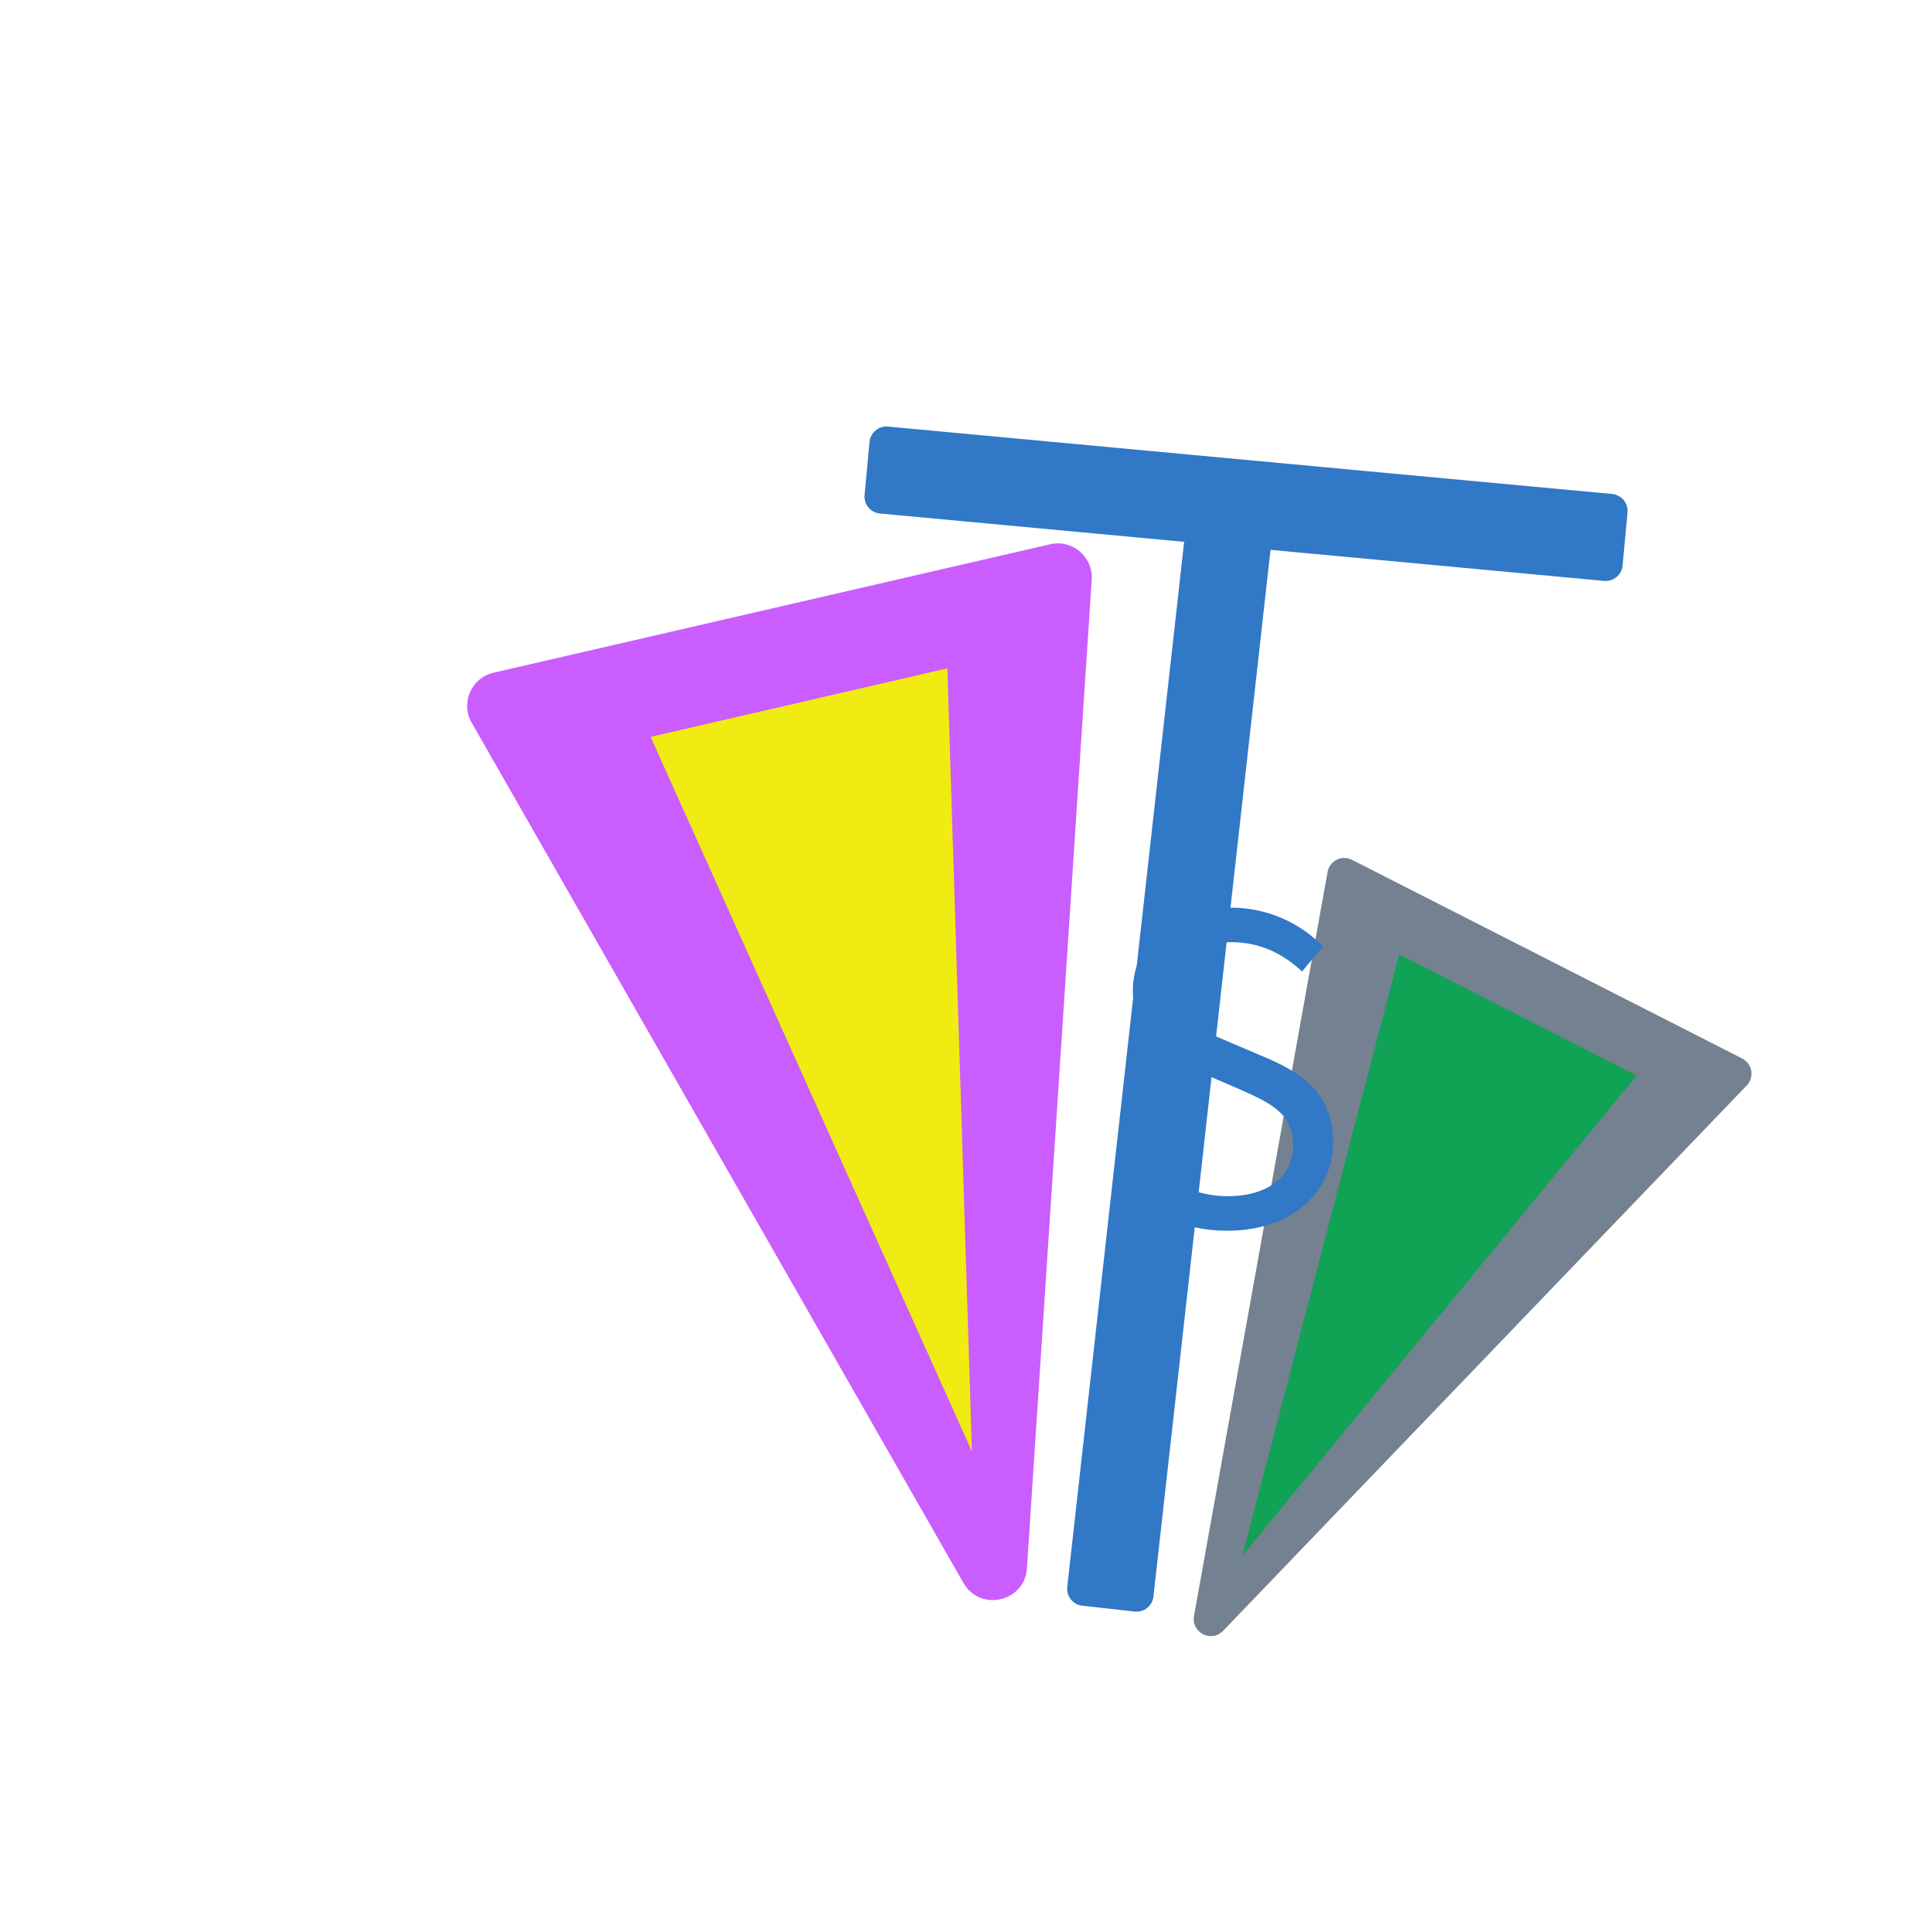
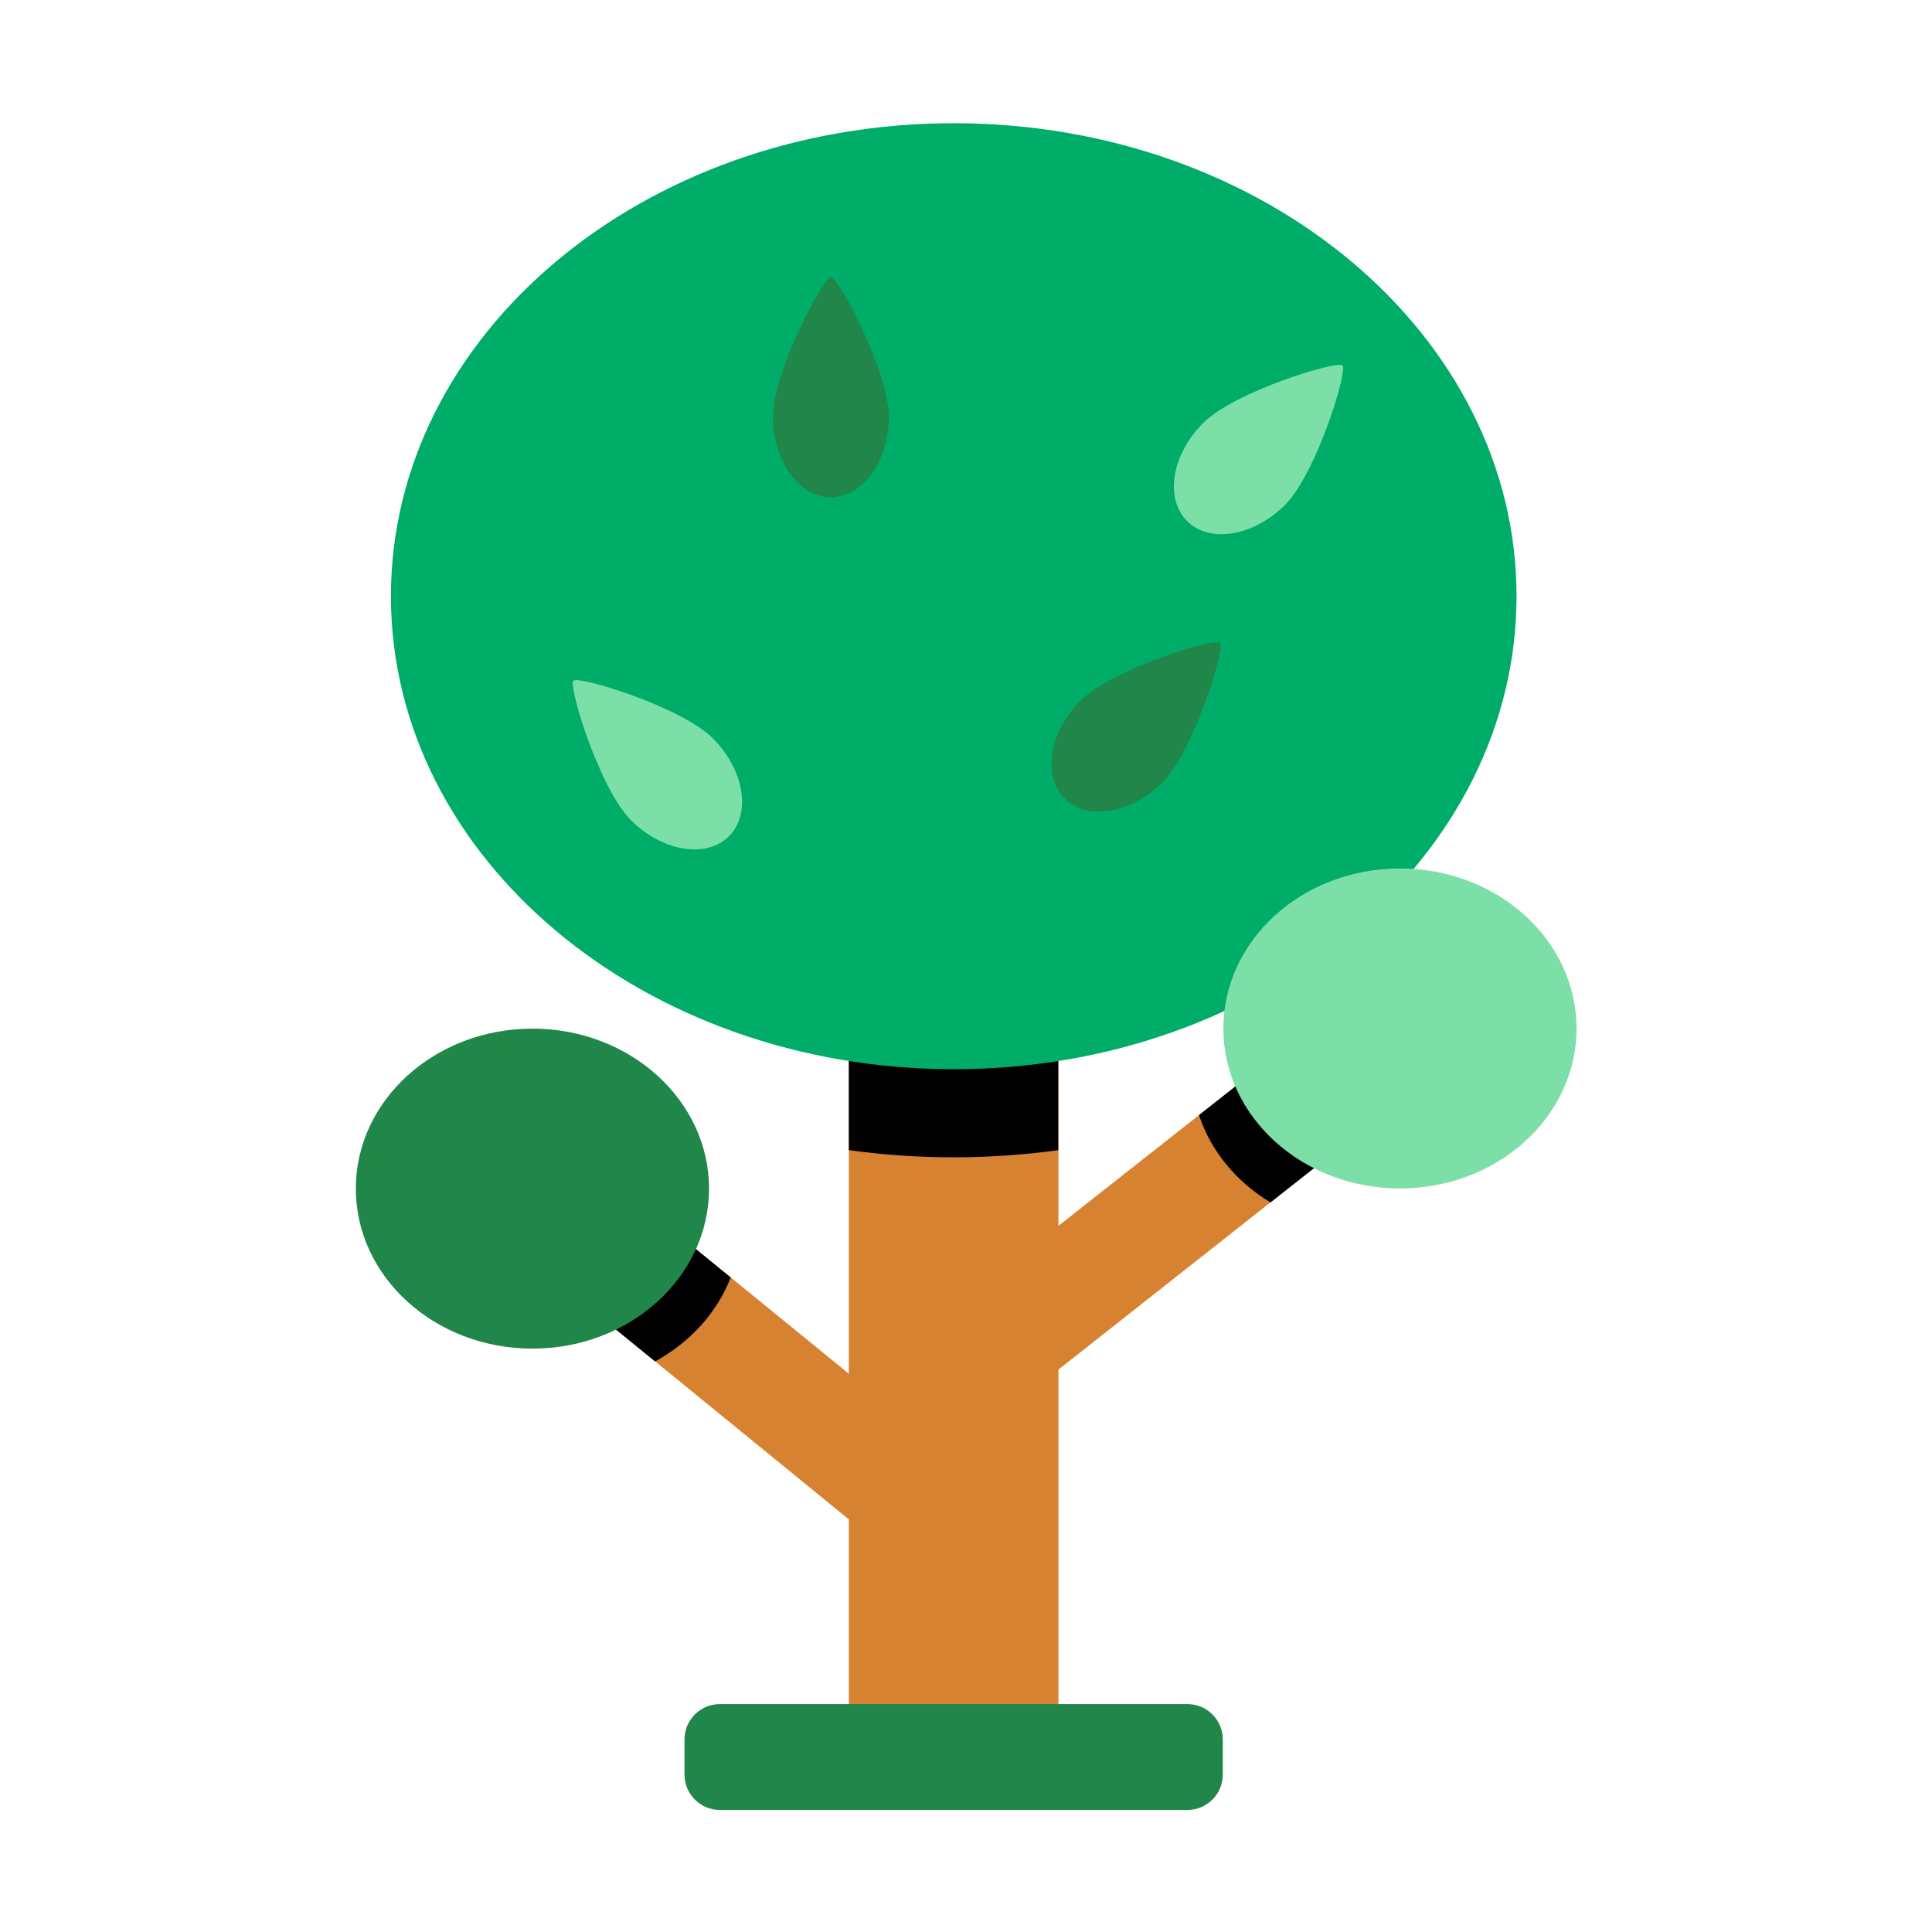
- <svg xmlns="http://www.w3.org/2000/svg" width="22.546" height="22.728" viewBox="0 0 22.546 22.729" fill="none">
-   <g opacity="0.8">
-     <path d="M14.385 19.186L20.544 12.77C20.637 12.673 20.61 12.514 20.491 12.453L15.901 10.115C15.782 10.054 15.637 10.126 15.614 10.258L14.043 19.012C14.008 19.207 14.248 19.329 14.385 19.186Z" fill-rule="evenodd" fill="url(#paint_linear_2_30_0)" />
-   </g>
-   <path d="M14.613 18.3L19.25 12.652L16.456 11.229L14.613 18.3Z" fill-rule="evenodd" fill="#10A255" />
-   <g opacity="0.8">
-     <path d="M12.078 18.45L12.84 6.819C12.857 6.551 12.612 6.342 12.351 6.403L5.805 7.914C5.543 7.974 5.414 8.269 5.547 8.502L11.331 18.622C11.528 18.966 12.052 18.846 12.078 18.45Z" fill-rule="evenodd" fill="url(#paint_linear_2_27_0)" />
-   </g>
-   <path d="M11.431 17.075L11.142 7.863L7.652 8.669L11.431 17.075Z" fill-rule="evenodd" fill="#F0EB11" />
-   <rect x="10.245" y="5" rx="0.2" width="8.954" height="1.027" transform="rotate(5.31853 10.24484 5)" fill="#3178C6" />
-   <rect x="13.966" y="6.027" rx="0.2" width="1.02" height="12.921" transform="rotate(6.38128 13.96559 6.027374)" fill="#3178C6" />
-   <path d="M15.679 13.438C15.679 14.018 15.199 14.479 14.434 14.479C13.914 14.479 13.469 14.268 13.149 13.934L13.424 13.619C13.689 13.894 14.059 14.073 14.438 14.073C14.918 14.073 15.209 13.834 15.209 13.474C15.209 13.099 14.944 12.978 14.598 12.823L14.069 12.594C13.729 12.448 13.324 12.188 13.324 11.654C13.324 11.089 13.813 10.678 14.479 10.678C14.913 10.678 15.299 10.864 15.559 11.134L15.314 11.429C15.089 11.219 14.819 11.084 14.479 11.084C14.064 11.084 13.794 11.294 13.794 11.623C13.794 11.979 14.114 12.114 14.399 12.234L14.924 12.458C15.349 12.644 15.679 12.894 15.679 13.438Z" fill="#3178C6" />
+ <svg xmlns="http://www.w3.org/2000/svg" t="1657783135094" class="icon" viewBox="0 0 1024 1024" version="1.1" p-id="3576" width="200" height="200">
  <defs>
-     <linearGradient id="paint_linear_2_30_0" x1="20.138" y1="21.154" x2="20.138" y2="33.693" gradientUnits="userSpaceOnUse">
-       <stop stop-color="#35495E" stop-opacity="0.863" />
-       <stop offset="1" stop-color="#10ED8A" />
-     </linearGradient>
-     <linearGradient id="paint_linear_2_27_0" x1="20.875" y1="18.764" x2="20.875" y2="36.03" gradientUnits="userSpaceOnUse">
-       <stop offset="0.011" stop-color="#BD34FE" />
-       <stop offset="1" stop-color="#49C7FF" />
-     </linearGradient>
+     <style type="text/css">@font-face { font-family: feedback-iconfont; src: url("//at.alicdn.com/t/font_1031158_u69w8yhxdu.woff2?t=1630033759944") format("woff2"), url("//at.alicdn.com/t/font_1031158_u69w8yhxdu.woff?t=1630033759944") format("woff"), url("//at.alicdn.com/t/font_1031158_u69w8yhxdu.ttf?t=1630033759944") format("truetype"); }
+ </style>
  </defs>
+   <path d="M760.5 568.6l-37-46.9-162.5 128V421.8H449.9v306.3L301.1 606.8l-37.8 46.3 186.6 152.2v128H561V725.9z" fill="#D68231" p-id="3577" />
+   <path d="M301.1 606.8l-37.8 46.4 83.9 68.4c18.5-10.1 32.8-25.8 40.1-44.5l-86.2-70.3zM723.5 521.7l-88 69.3c6.3 19.2 19.9 35.5 37.9 46.3l87.2-68.7-37.1-46.9zM449.9 421.8v187.8c18.2 2.5 36.8 3.8 55.5 3.8 18.8 0 37.3-1.3 55.5-3.8V421.8h-111z" fill="" p-id="3578" />
+   <path d="M207.2 316a298.3 250.7 0 1 0 596.6 0 298.3 250.7 0 1 0-596.6 0Z" fill="#00AD68" p-id="3579" />
+   <path d="M648.4 545.1a93.6 84.8 0 1 0 187.2 0 93.6 84.8 0 1 0-187.2 0Z" fill="#7CDFA8" p-id="3580" />
+   <path d="M188.6 630a93.6 84.8 0 1 0 187.2 0 93.6 84.8 0 1 0-187.2 0Z" fill="#218649" p-id="3581" />
+   <path d="M648.1 921.9c0-10.3-8.4-18.7-18.7-18.7H381.5c-10.3 0-18.7 8.4-18.7 18.7v18.7c0 10.3 8.4 18.7 18.7 18.7h247.9c10.3 0 18.7-8.4 18.7-18.7v-18.7z" fill="#218649" p-id="3582" />
+   <path d="M377.8 391.3c-16.7-16.7-71.2-33.3-73.9-30.5-2.8 2.8 13.8 57.2 30.5 73.9 16.7 16.7 40 20.5 52 8.5 11.9-11.9 8.1-35.2-8.6-51.9z" fill="#7CDFA8" p-id="3583" />
+   <path d="M616.2 414.6c16.7-16.7 33.3-71.2 30.5-73.9-2.8-2.8-57.2 13.8-73.9 30.5-16.7 16.7-20.5 40-8.5 52 11.9 11.9 35.2 8.1 51.9-8.6zM471.1 220.7c0-23.6-26.8-73.9-30.7-73.9-3.9 0-30.7 50.2-30.7 73.9s13.7 42.8 30.7 42.8 30.7-19.2 30.7-42.8z" fill="#218649" p-id="3584" />
+   <path d="M681.1 267.6c16.7-16.7 33.3-71.2 30.5-73.9-2.8-2.8-57.2 13.8-73.9 30.5-16.7 16.7-20.5 40-8.5 52 11.9 11.9 35.2 8.1 51.9-8.6z" fill="#7CDFA8" p-id="3585" />
</svg>
